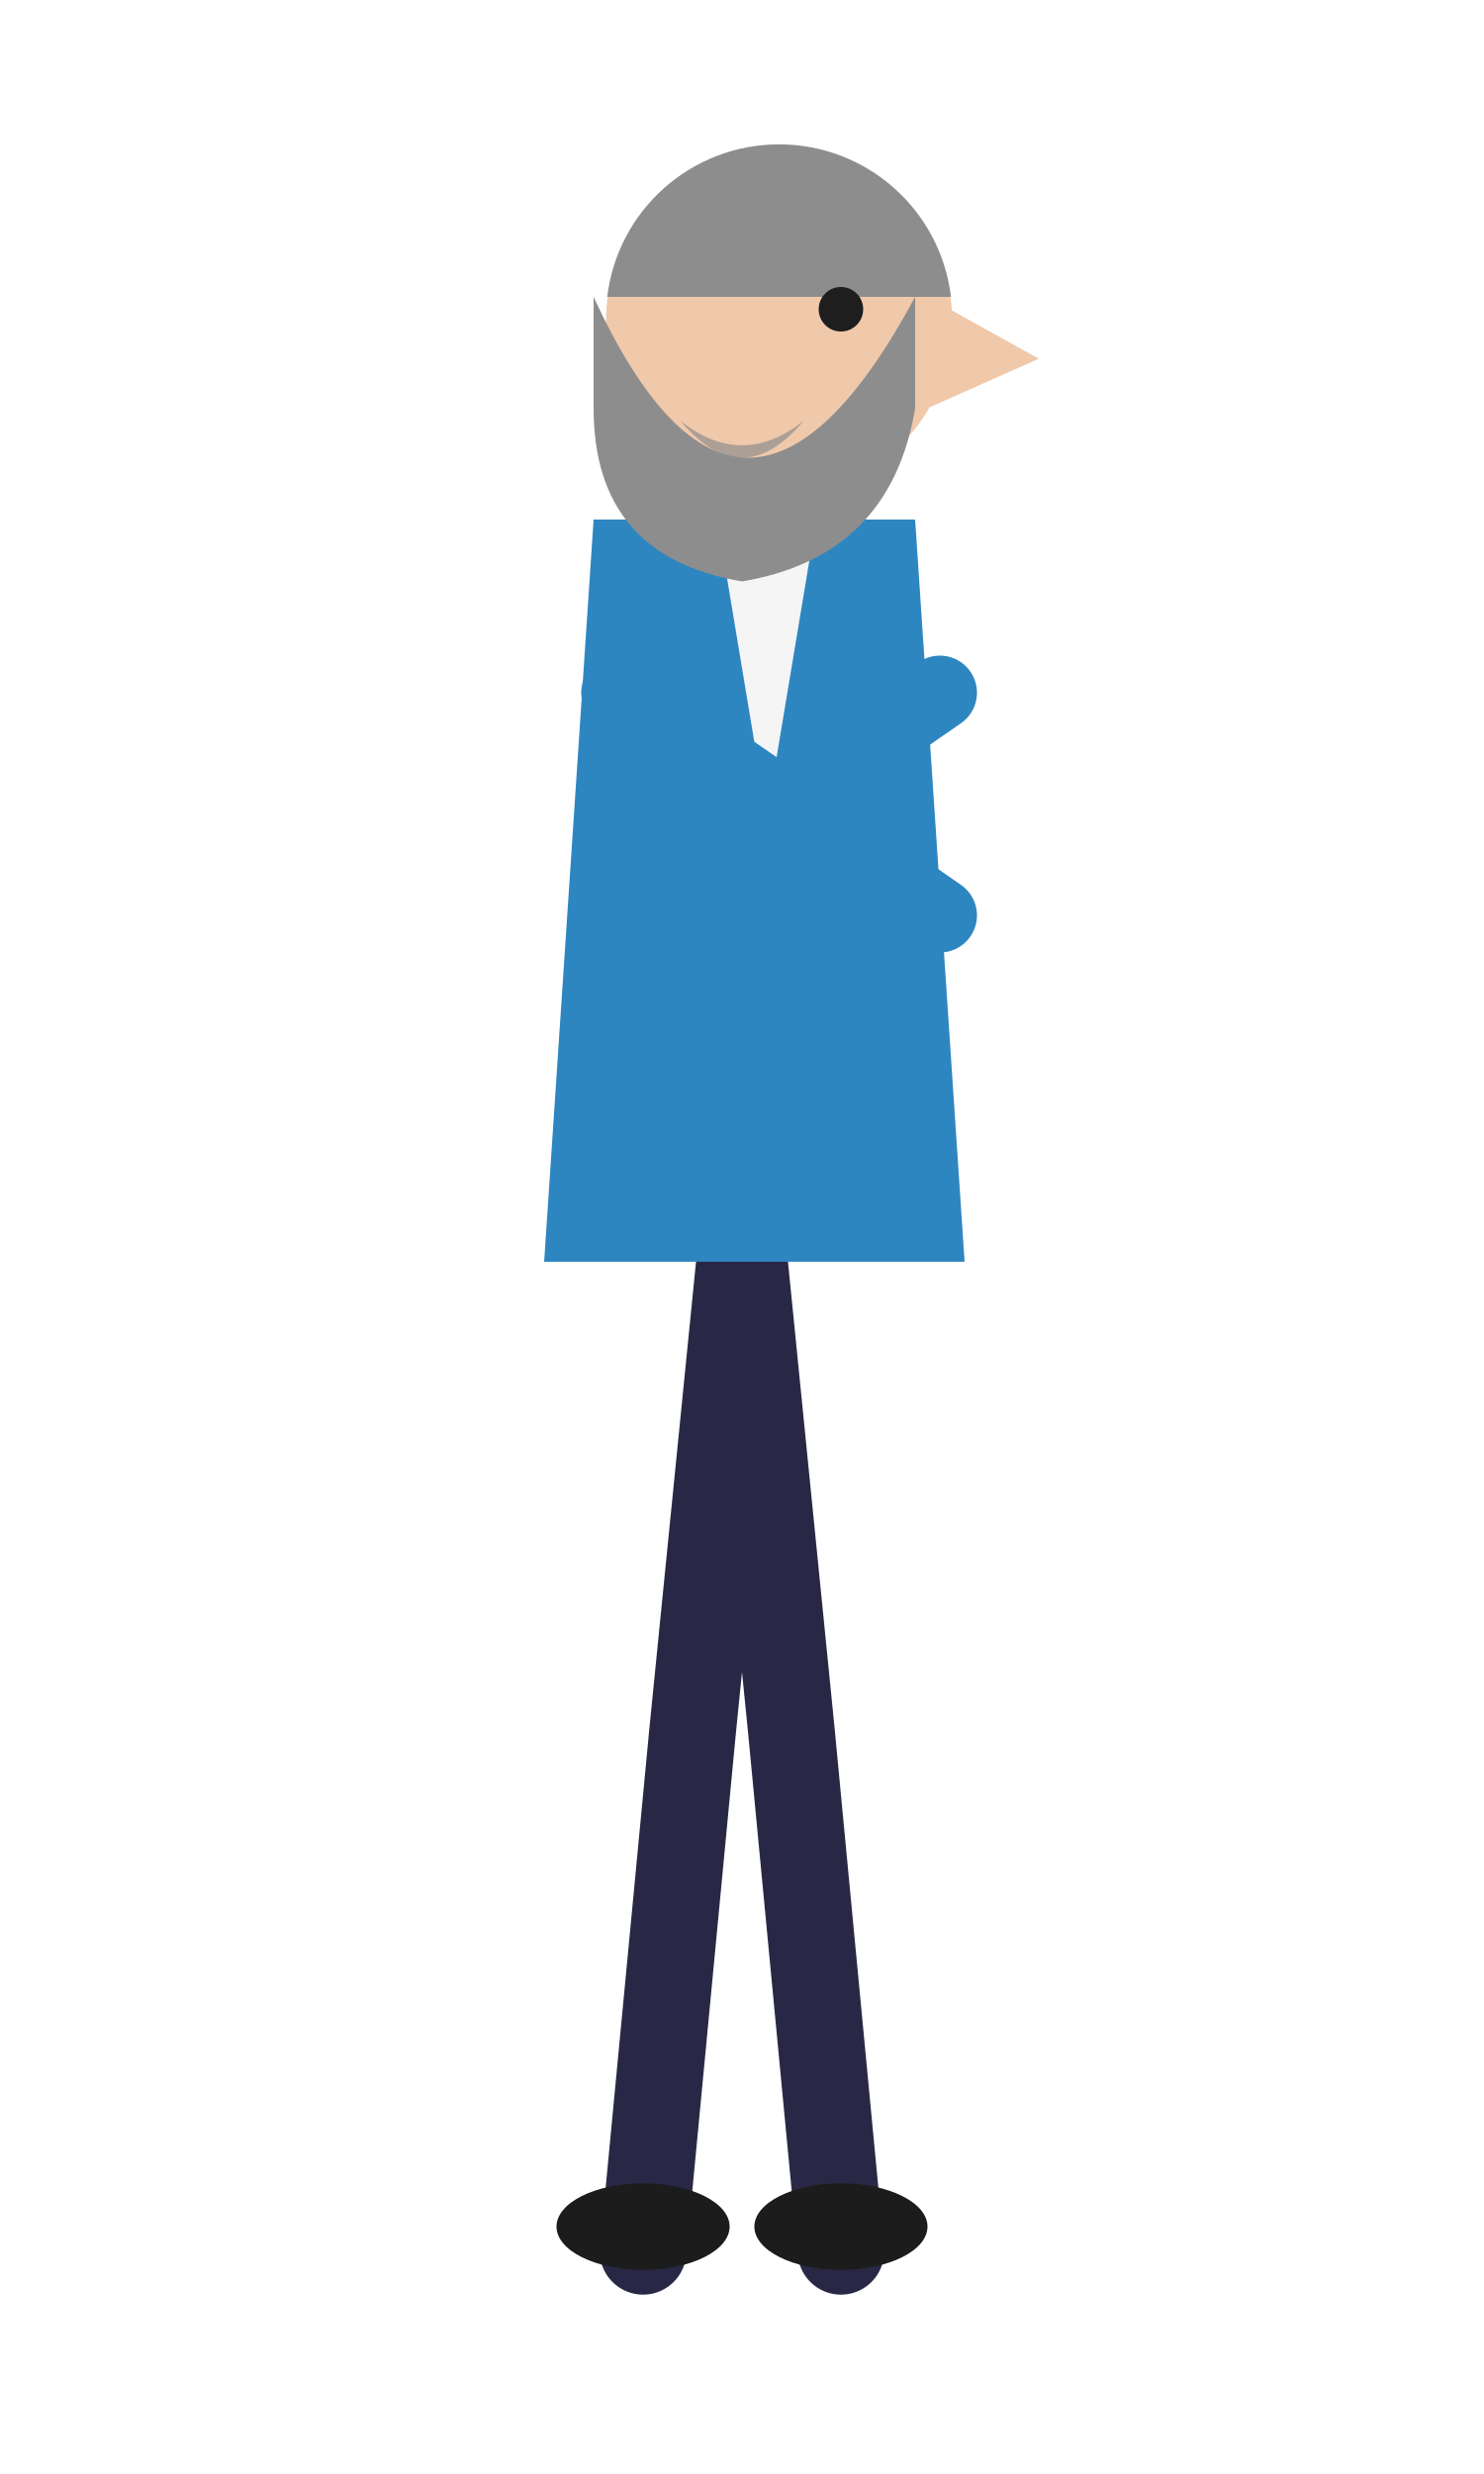
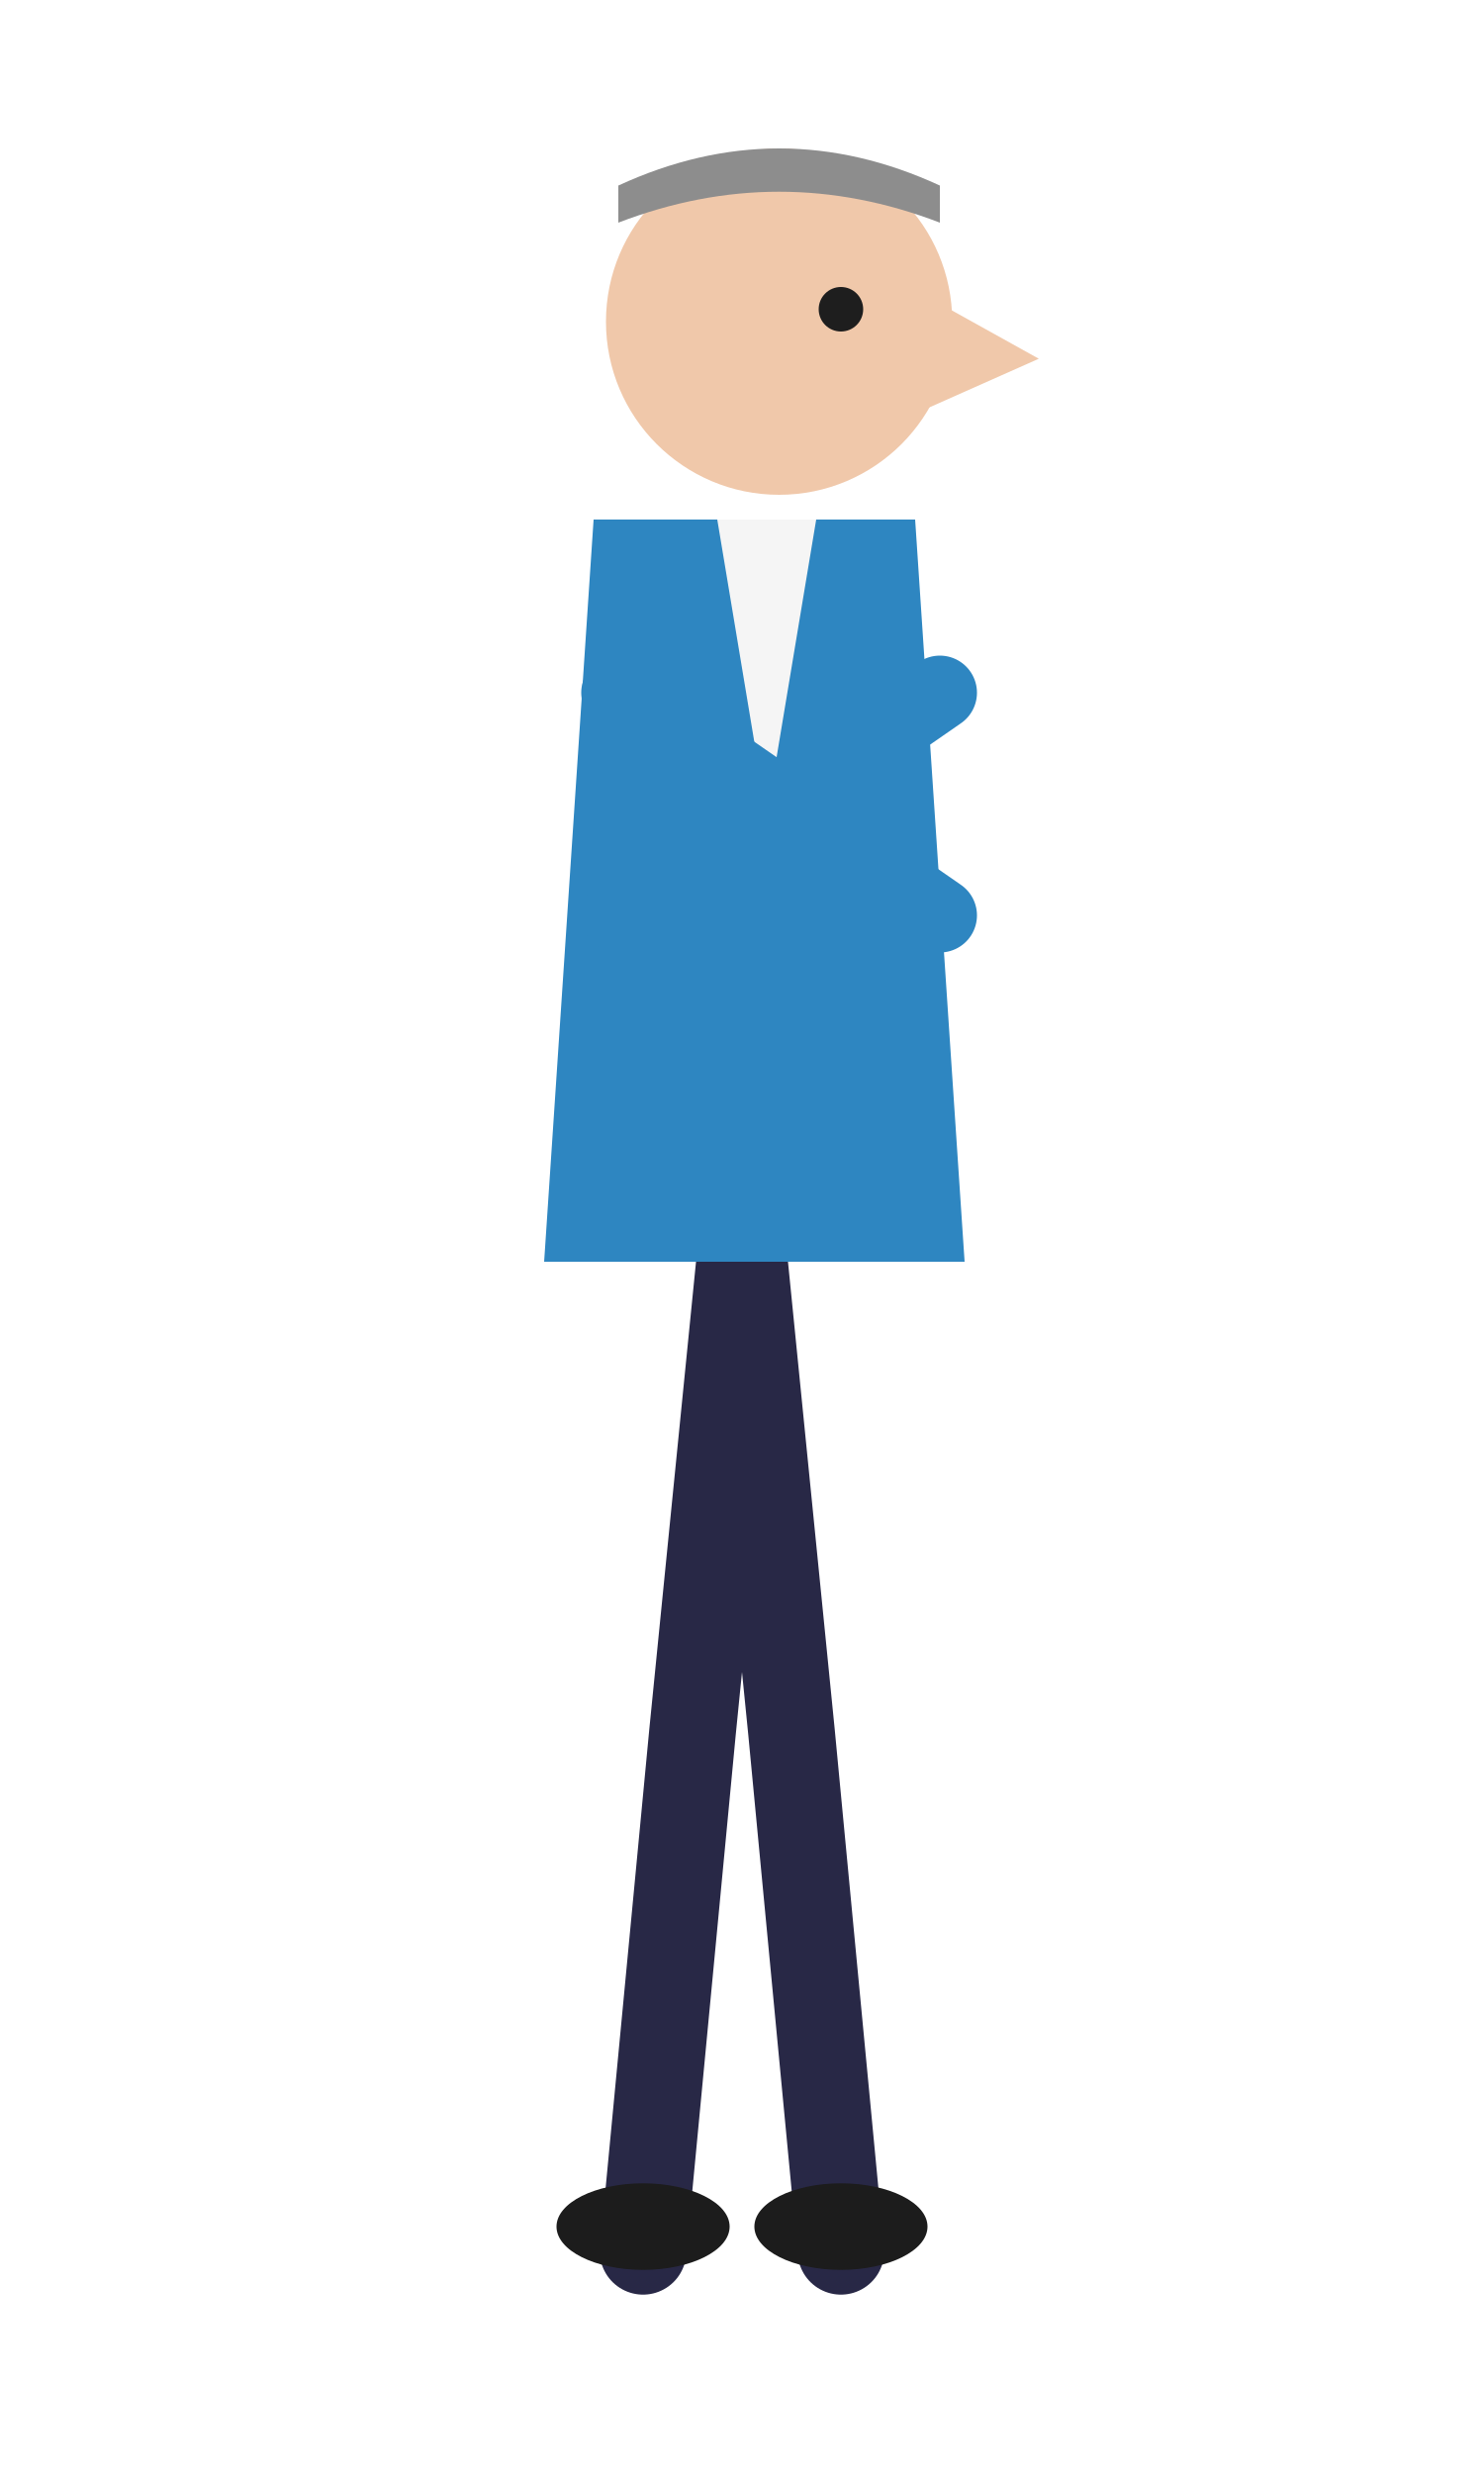
<svg xmlns="http://www.w3.org/2000/svg" viewBox="0 0 120 200" width="120" height="200">
  <g stroke="#282846" stroke-width="7" stroke-linecap="round" fill="none" stroke-linejoin="round">
    <path d="M60 100 L64 140 L68 182 M60 100 L56 140 L52 182" />
  </g>
  <ellipse cx="68" cy="180" rx="7" ry="3.5" fill="#1c1c1c" />
  <ellipse cx="52" cy="180" rx="7" ry="3.5" fill="#1c1c1c" />
  <path d="M48 42 L74 42 L78 102 L44 102 Z" fill="#2e86c1" />
  <path d="M58 42 L66 42 L62 66 Z" fill="#f5f5f5" />
  <g stroke="#2e86c1" stroke-width="6" stroke-linecap="round" fill="none">
    <path d="M50 56 L76 74 M50 74 L76 56" />
  </g>
  <circle cx="63" cy="26" r="14" fill="#f0c8aa" />
  <path d="M75 24 L84 29 L75 33 Z" fill="#f0c8aa" />
-   <path d="M49.1 24 A14 14 0 0 1 76.9 24 Z" fill="#8d8d8d" />
+   <path d="M50 15 Q63 9 76 15 L76 18 Q63 13 50 18 Z" fill="#8d8d8d" />
  <circle cx="68" cy="25" r="1.8" fill="#1e1e1e" />
-   <path d="M48 24 Q60 50 74 24 L74 33 Q72 45 60 47 Q48 45 48 33 Z" fill="#8d8d8d" />
-   <path d="M55 34 Q60 38 65 34 Q60 40 55 34 Z" fill="#8d8d8d" opacity="0.7" />
</svg>
